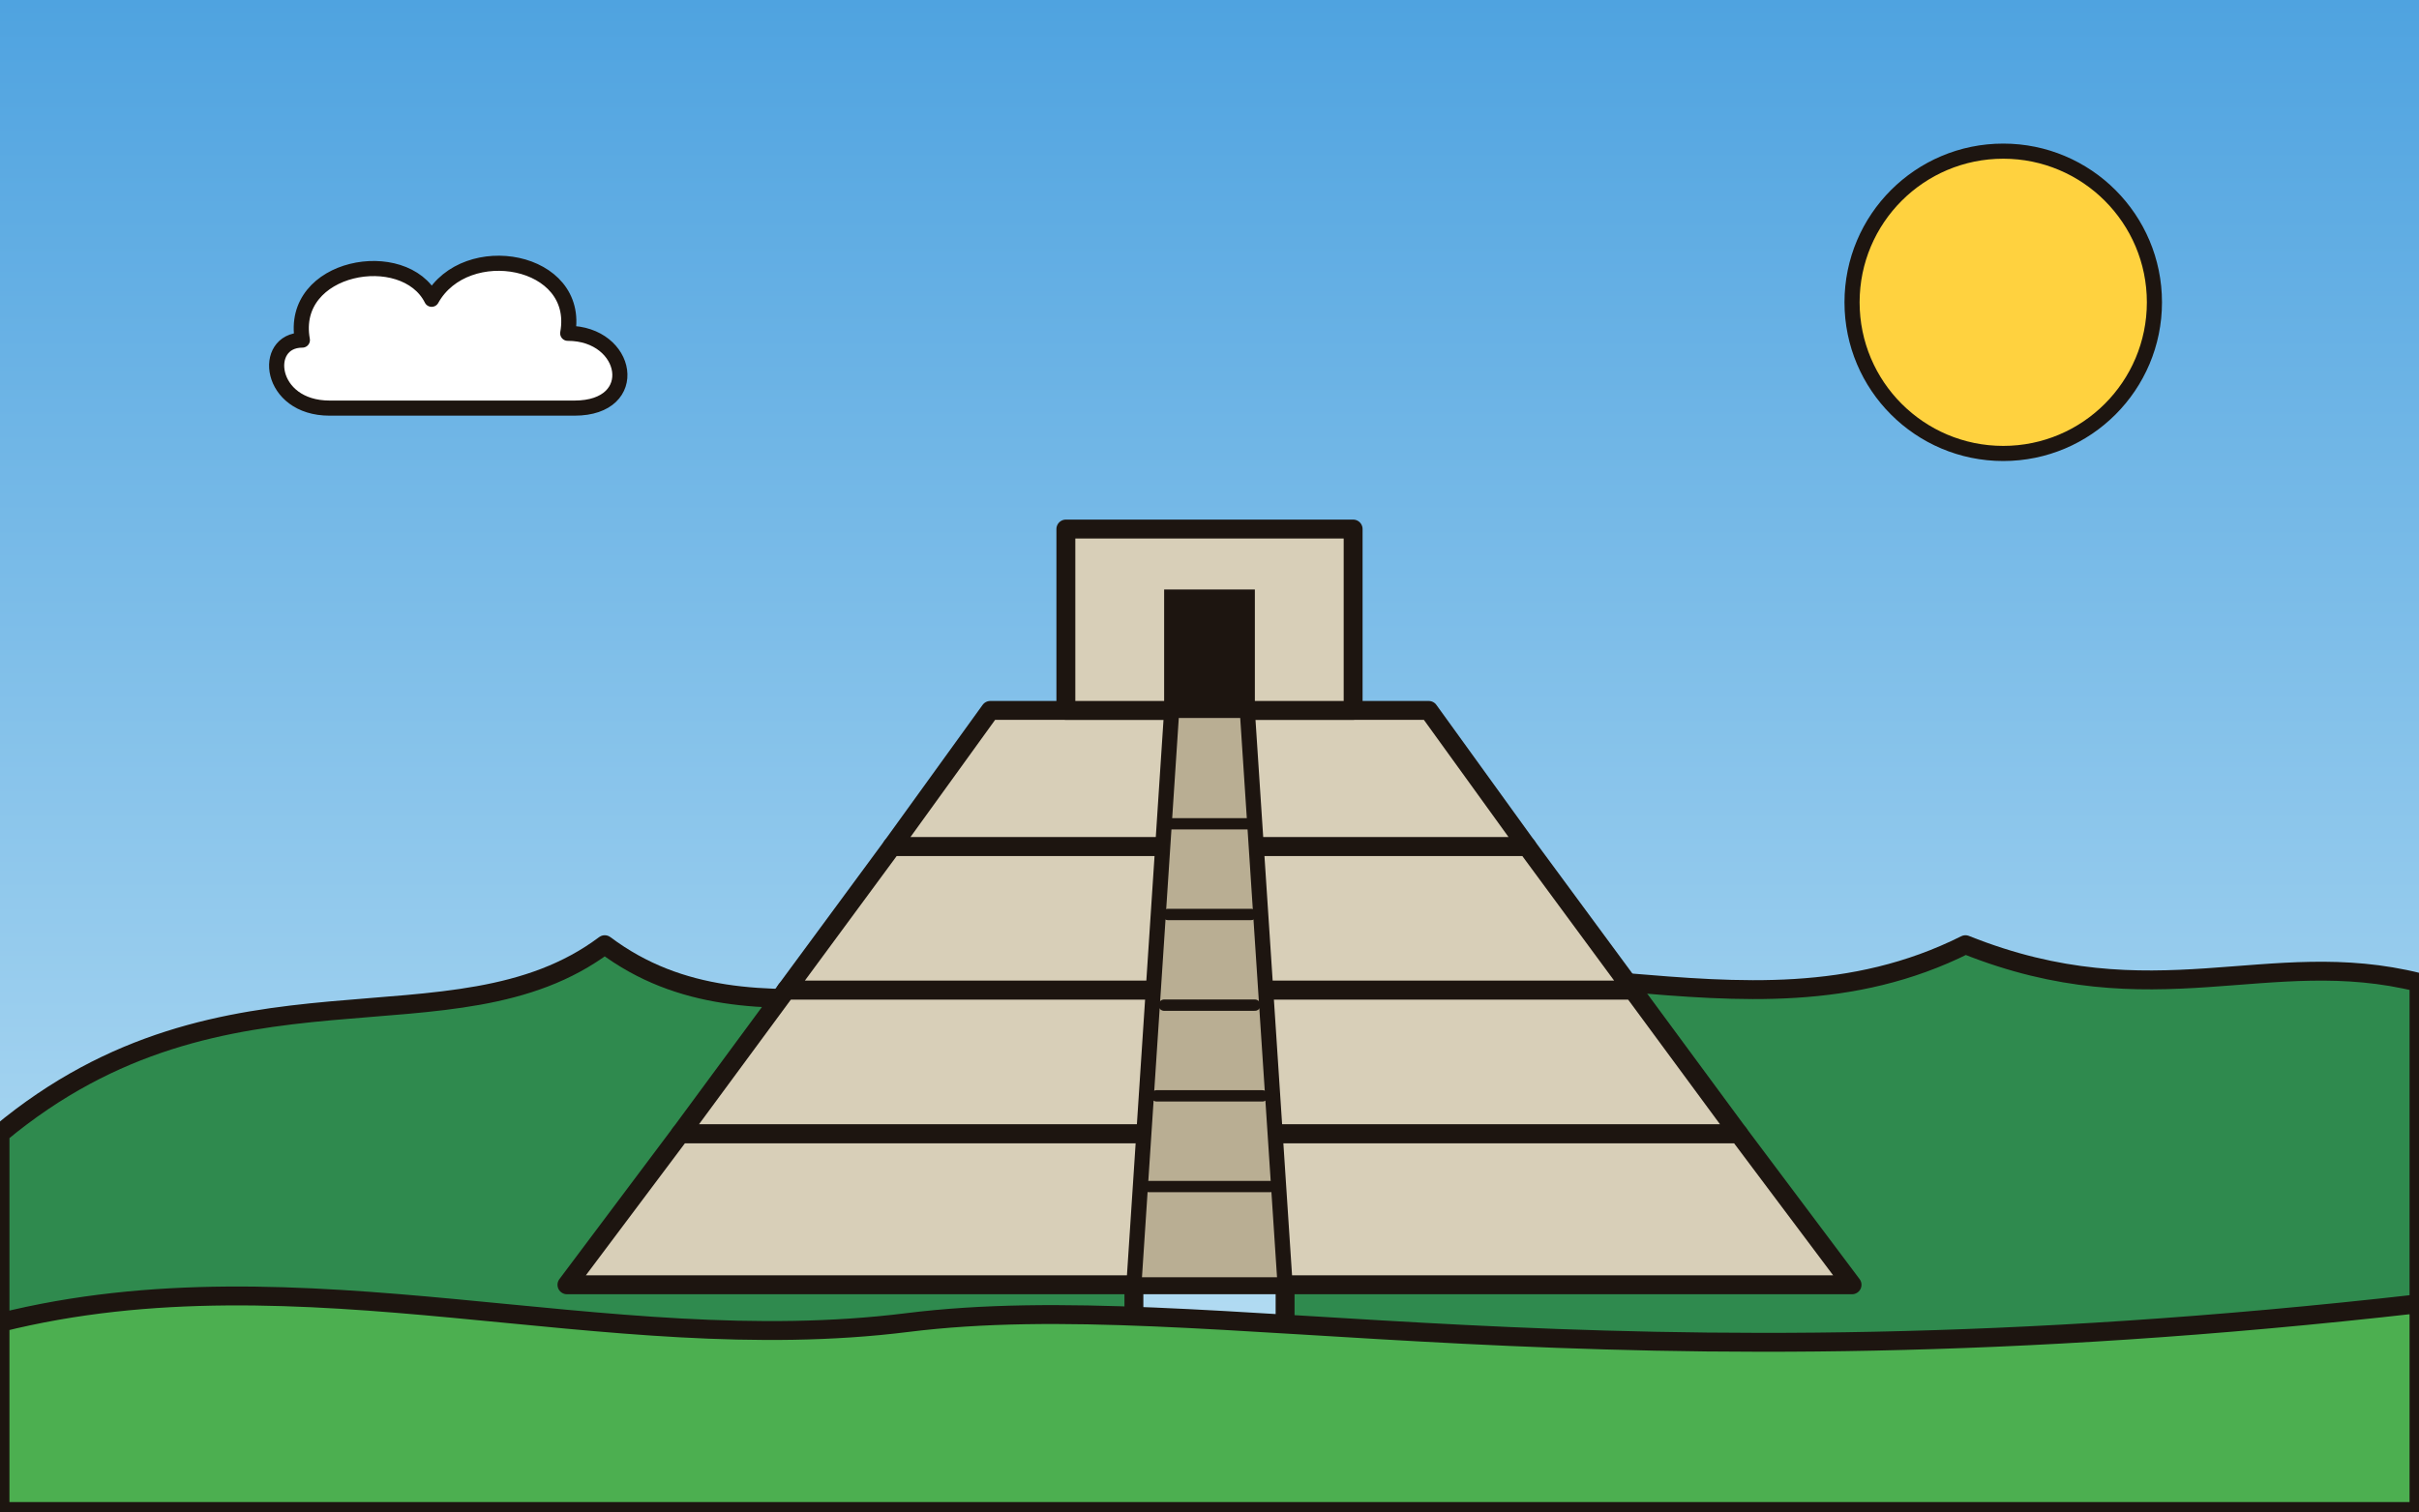
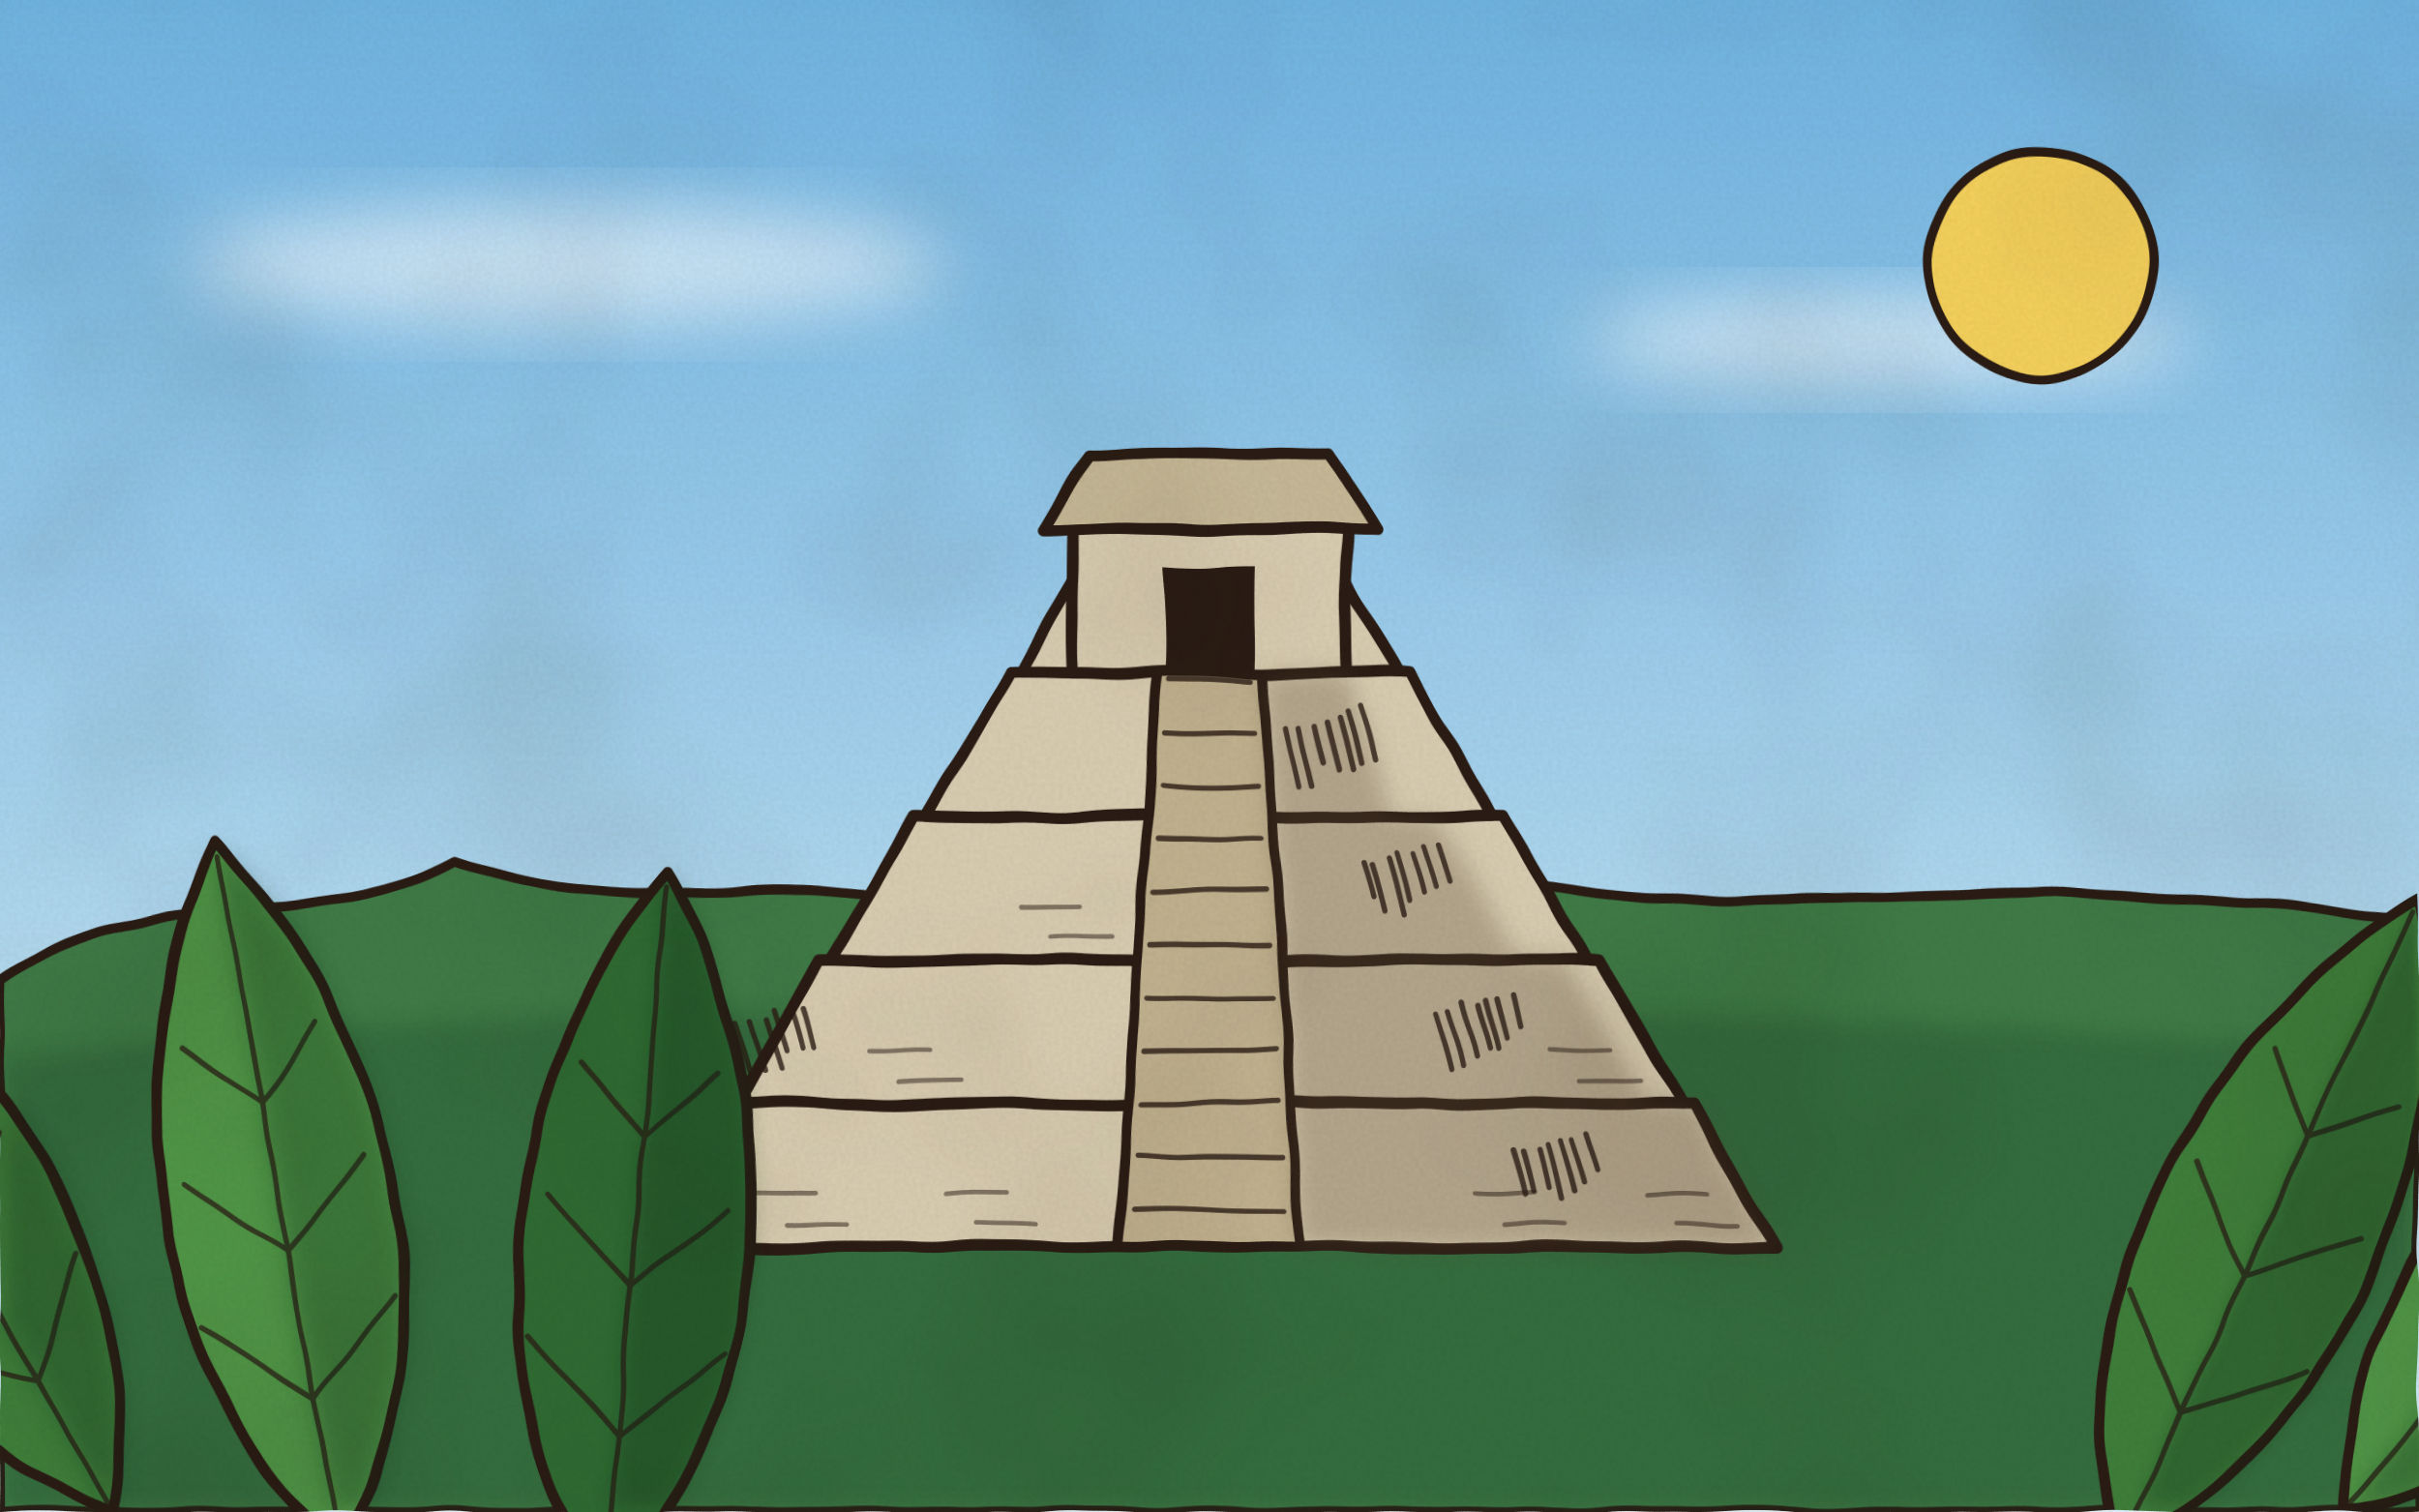
<svg xmlns="http://www.w3.org/2000/svg" viewBox="0 0 640 400" width="640" height="400">
  <defs>
-     <linearGradient id="c" x1="0" y1="0" x2="0" y2="1">
-       <stop offset="0" stop-color="#4fa3e0" />
-       <stop offset="1" stop-color="#bfe3f5" />
+     <linearGradient id="ciel-m" x1="0" y1="0" x2="0" y2="1">
+       <stop offset="0" stop-color="#6fb2e0" />
+       <stop offset="1" stop-color="#d6edf7" />
    </linearGradient>
+     <filter id="encre" x="-2%" y="-2%" width="104%" height="104%">
+       <feTurbulence type="fractalNoise" baseFrequency="0.04" numOctaves="2" seed="4" result="b" />
+       <feDisplacementMap in="SourceGraphic" in2="b" scale="2.4" xChannelSelector="R" yChannelSelector="G" />
+     </filter>
+     <filter id="doux" x="-10%" y="-10%" width="120%" height="120%">
+       <feGaussianBlur stdDeviation="3" />
+     </filter>
+     <filter id="flou" x="-30%" y="-30%" width="160%" height="160%">
+       <feGaussianBlur stdDeviation="9" />
+     </filter>
+     <filter id="papier" x="0" y="0" width="100%" height="100%">
+       <feTurbulence type="fractalNoise" baseFrequency="0.85" numOctaves="3" seed="9" />
+       <feColorMatrix type="matrix" values="0 0 0 0 .55  0 0 0 0 .5  0 0 0 0 .45  0 0 0 -1.1 .9" />
+     </filter>
+     <filter id="taches" x="0" y="0" width="100%" height="100%">
+       <feTurbulence type="fractalNoise" baseFrequency="0.012" numOctaves="3" seed="2" />
+       <feColorMatrix type="matrix" values="0 0 0 0 .2  0 0 0 0 .15  0 0 0 0 .1  0 0 0 -1.6 .9" />
+     </filter>
  </defs>
-   <rect width="640" height="400" fill="url(#c)" />
-   <circle cx="530" cy="80" r="40" fill="#ffd23f" stroke="#1d1510" stroke-width="4" stroke-linejoin="round" stroke-linecap="round" />
-   <path d="M80 90 c-3.6 -19.8 27 -25.2 34.2 -10.8 c9 -16.2 39.6 -10.8 36 9 c16.2 0 19.8 19.8 1.8 19.8 h-64.8 c-16.2 0 -18 -18 -7.2 -18 z" fill="#fff" stroke="#1d1510" stroke-width="4" stroke-linejoin="round" stroke-linecap="round" />
-   <path d="M0 300 C60 250 120 280 160 250 C200 280 250 250 300 270 V400 H0 Z" fill="#2f8a4e" stroke="#1d1510" stroke-width="5" stroke-linejoin="round" stroke-linecap="round" />
-   <path d="M340 270 C400 240 460 280 520 250 C570 270 600 250 640 260 V400 H340 Z" fill="#2f8a4e" stroke="#1d1510" stroke-width="5" stroke-linejoin="round" stroke-linecap="round" />
-   <g fill="#d8cfb8">
-     <path d="M150 340 H490 L460 300 H180 Z" stroke="#1d1510" stroke-width="5" stroke-linejoin="round" stroke-linecap="round" />
-     <path d="M180 300 H460 L432 262 H208 Z" stroke="#1d1510" stroke-width="5" stroke-linejoin="round" stroke-linecap="round" />
-     <path d="M208 262 H432 L404 224 H236 Z" stroke="#1d1510" stroke-width="5" stroke-linejoin="round" stroke-linecap="round" />
-     <path d="M236 224 H404 L378 188 H262 Z" stroke="#1d1510" stroke-width="5" stroke-linejoin="round" stroke-linecap="round" />
-     <rect x="282" y="140" width="76" height="48" stroke="#1d1510" stroke-width="5" stroke-linejoin="round" stroke-linecap="round" />
+   <rect width="640" height="400" fill="url(#ciel-m)" />
+   <ellipse cx="150" cy="70" rx="100" ry="16" fill="#fff" opacity=".55" filter="url(#flou)" />
+   <ellipse cx="500" cy="90" rx="80" ry="12" fill="#fff" opacity=".55" filter="url(#flou)" />
+   <g filter="url(#encre)">
+     <circle cx="540" cy="70" r="30" fill="#f2cf5b" stroke="#2a1c14" stroke-width="2.4" stroke-linejoin="round" stroke-linecap="round" />
+     <path d="M0 260 C40 230 80 250 120 228 C170 246 210 226 250 244 C300 228 350 250 400 232 C450 248 520 226 640 244 V400 H0 Z" fill="#3f7a46" stroke="#2a1c14" stroke-width="2.6" stroke-linejoin="round" stroke-linecap="round" />
+     <path d="M0 280 C150 262 450 262 640 280 V400 H0 Z" fill="#1f4a2a" opacity="0.3" filter="url(#doux)" />
+     <path d="M170 330 H470 L448 292 H192 Z" fill="#d6cbb0" stroke="#2a1c14" stroke-width="3" stroke-linejoin="round" stroke-linecap="round" />
+     <path d="M195 292 H445 L423 254 H217 Z" fill="#d6cbb0" stroke="#2a1c14" stroke-width="3" stroke-linejoin="round" stroke-linecap="round" />
+     <path d="M220 254 H420 L398 216 H242 Z" fill="#d6cbb0" stroke="#2a1c14" stroke-width="3" stroke-linejoin="round" stroke-linecap="round" />
+     <path d="M245 216 H395 L373 178 H267 Z" fill="#d6cbb0" stroke="#2a1c14" stroke-width="3" stroke-linejoin="round" stroke-linecap="round" />
+     <path d="M270 178 H370 L348 140 H292 Z" fill="#d6cbb0" stroke="#2a1c14" stroke-width="3" stroke-linejoin="round" stroke-linecap="round" />
+     <path d="M284 140 H356 V178 H284 Z" fill="#d6cbb0" stroke="#2a1c14" stroke-width="3" stroke-linejoin="round" stroke-linecap="round" />
+     <path d="M276 140 H364 L352 120 H288 Z" fill="#c4b796" stroke="#2a1c14" stroke-width="3" stroke-linejoin="round" stroke-linecap="round" />
+     <rect x="308" y="150" width="24" height="28" fill="#2a1c14" />
+     <path d="M296 330 H344 L334 178 H306 Z" fill="#bfb08e" stroke="#2a1c14" stroke-width="2.6" stroke-linejoin="round" stroke-linecap="round" />
+     <path d="M300 320 H340" fill="none" stroke="#2a1c14" stroke-width="1.4" stroke-linejoin="round" stroke-linecap="round" opacity="0.8" />
+     <path d="M300.9 306 H339.1" fill="none" stroke="#2a1c14" stroke-width="1.4" stroke-linejoin="round" stroke-linecap="round" opacity="0.8" />
+     <path d="M301.8 292 H338.2" fill="none" stroke="#2a1c14" stroke-width="1.4" stroke-linejoin="round" stroke-linecap="round" opacity="0.8" />
+     <path d="M302.7 278 H337.3" fill="none" stroke="#2a1c14" stroke-width="1.4" stroke-linejoin="round" stroke-linecap="round" opacity="0.8" />
+     <path d="M303.6 264 H336.4" fill="none" stroke="#2a1c14" stroke-width="1.4" stroke-linejoin="round" stroke-linecap="round" opacity="0.8" />
+     <path d="M304.5 250 H335.5" fill="none" stroke="#2a1c14" stroke-width="1.4" stroke-linejoin="round" stroke-linecap="round" opacity="0.8" />
+     <path d="M305.4 236 H334.6" fill="none" stroke="#2a1c14" stroke-width="1.4" stroke-linejoin="round" stroke-linecap="round" opacity="0.8" />
+     <path d="M306.3 222 H333.7" fill="none" stroke="#2a1c14" stroke-width="1.4" stroke-linejoin="round" stroke-linecap="round" opacity="0.8" />
+     <path d="M307.2 208 H332.8" fill="none" stroke="#2a1c14" stroke-width="1.4" stroke-linejoin="round" stroke-linecap="round" opacity="0.8" />
+     <path d="M308.1 194 H331.9" fill="none" stroke="#2a1c14" stroke-width="1.4" stroke-linejoin="round" stroke-linecap="round" opacity="0.8" />
+     <path d="M309 180 H331" fill="none" stroke="#2a1c14" stroke-width="1.4" stroke-linejoin="round" stroke-linecap="round" opacity="0.8" />
+     <path d="M344 330 H470 L448 292 H436 L414 254 H402 L380 216 H368 L356 178 L334 178 Z" fill="#5a4a30" opacity="0.3" filter="url(#doux)" />
+     <path d="M420.0 300.3l2.4 8.9M415.9 301.8l2.9 10.9M412.8 301.9l3.6 13.4M409.3 302.9l3.9 14.6M407.0 304.2l2.8 10.5M402.8 304.7l2.9 10.9M400.3 304.3l3.2 12.1" fill="none" stroke="#2a1c14" stroke-width="1.4" stroke-linejoin="round" stroke-linecap="round" opacity="0.8" />
+     <path d="M400.0 263.0l2.4 8.9M395.8 263.8l2.9 10.8M392.9 264.1l3.5 13.0M391.0 265.4l3.1 11.6M386.8 264.8l3.9 14.4M383.2 267.3l3.9 14.4M380.0 268.1l3.9 14.6" fill="none" stroke="#2a1c14" stroke-width="1.4" stroke-linejoin="round" stroke-linecap="round" opacity="0.8" />
+     <path d="M380.8 223.4l2.7 10.0M376.8 224.0l2.9 10.7M373.7 226.0l2.7 10.1M369.2 226.0l3.2 12.1M367.1 227.4l3.9 14.4M362.7 229.1l3.2 11.8M360.6 228.5l2.4 9.0" fill="none" stroke="#2a1c14" stroke-width="1.4" stroke-linejoin="round" stroke-linecap="round" opacity="0.8" />
+     <path d="M359.7 187.1l3.8 14.3M356.3 188.5l3.7 13.9M354.2 190.1l3.7 13.8M350.9 191.3l3.3 12.4M347.6 192.4l2.5 9.3M343.4 192.9l3.9 14.7M340.0 192.9l4.0 15.0" fill="none" stroke="#2a1c14" stroke-width="1.4" stroke-linejoin="round" stroke-linecap="round" opacity="0.8" />
+     <path d="M190.5 304.6l3.8 14.3M186.0 304.0l2.8 10.4M183.8 305.0l3.7 13.6M180.6 305.6l3.3 12.4M177.1 307.8l2.9 10.8M172.7 308.6l3.2 12.0M170.0 309.6l2.9 10.7" fill="none" stroke="#2a1c14" stroke-width="1.4" stroke-linejoin="round" stroke-linecap="round" opacity="0.8" />
+     <path d="M212.7 266.9l2.8 10.6M209.6 266.6l2.9 11.0M205.0 267.0l3.0 11.2M202.9 269.6l3.6 13.4M198.5 270.1l3.6 13.4M194.7 270.6l3.5 13.1M191.4 272.2l3.6 13.3" fill="none" stroke="#2a1c14" stroke-width="1.4" stroke-linejoin="round" stroke-linecap="round" opacity="0.8" />
+     <path d="M200 316 h16 M208 324 h16" fill="none" stroke="#2a1c14" stroke-width="1.2" stroke-linejoin="round" stroke-linecap="round" opacity="0.5" />
+     <path d="M250 316 h16 M258 324 h16" fill="none" stroke="#2a1c14" stroke-width="1.2" stroke-linejoin="round" stroke-linecap="round" opacity="0.5" />
+     <path d="M390 316 h16 M398 324 h16" fill="none" stroke="#2a1c14" stroke-width="1.2" stroke-linejoin="round" stroke-linecap="round" opacity="0.5" />
+     <path d="M436 316 h16 M444 324 h16" fill="none" stroke="#2a1c14" stroke-width="1.2" stroke-linejoin="round" stroke-linecap="round" opacity="0.5" />
+     <path d="M230 278 h16 M238 286 h16" fill="none" stroke="#2a1c14" stroke-width="1.2" stroke-linejoin="round" stroke-linecap="round" opacity="0.5" />
+     <path d="M410 278 h16 M418 286 h16" fill="none" stroke="#2a1c14" stroke-width="1.2" stroke-linejoin="round" stroke-linecap="round" opacity="0.5" />
+     <path d="M270 240 h16 M278 248 h16" fill="none" stroke="#2a1c14" stroke-width="1.2" stroke-linejoin="round" stroke-linecap="round" opacity="0.5" />
+     <g transform="rotate(-30 30 400)">
+       <path d="M30 400 C-20 340 0 250 30 210 C60 250 80 340 30 400 Z" fill="#3e7d3a" stroke="#2a1c14" stroke-width="2.8" stroke-linejoin="round" stroke-linecap="round" />
+       <path d="M30 400 L30 214 M30 360 l-26 -24 M30 320 l-24 -22 M30 280 l-18 -18 M30 360 l26 -24 M30 320 l24 -22 M30 280 l18 -18" fill="none" stroke="#2a1c14" stroke-width="1.4" stroke-linejoin="round" stroke-linecap="round" opacity="0.75" />
+       <path d="M30 400 C80 340 60 250 30 210 Z" fill="#0f2a12" opacity="0.3" filter="url(#doux)" />
+     </g>
+     <g transform="rotate(-10 90 410)">
+       <path d="M90 410 C40 350 60 260 90 220 C120 260 140 350 90 410 Z" fill="#4f9446" stroke="#2a1c14" stroke-width="2.8" stroke-linejoin="round" stroke-linecap="round" />
+       <path d="M90 410 L90 224 M90 370 l-26 -24 M90 330 l-24 -22 M90 290 l-18 -18 M90 370 l26 -24 M90 330 l24 -22 M90 290 l18 -18" fill="none" stroke="#2a1c14" stroke-width="1.4" stroke-linejoin="round" stroke-linecap="round" opacity="0.75" />
+       <path d="M90 410 C140 350 120 260 90 220 Z" fill="#0f2a12" opacity="0.3" filter="url(#doux)" />
+     </g>
+     <g transform="rotate(25 560 410)">
+       <path d="M560 410 C510 350 530 260 560 220 C590 260 610 350 560 410 Z" fill="#3e7d3a" stroke="#2a1c14" stroke-width="2.8" stroke-linejoin="round" stroke-linecap="round" />
+       <path d="M560 410 L560 224 M560 370 l-26 -24 M560 330 l-24 -22 M560 290 l-18 -18 M560 370 l26 -24 M560 330 l24 -22 M560 290 l18 -18" fill="none" stroke="#2a1c14" stroke-width="1.4" stroke-linejoin="round" stroke-linecap="round" opacity="0.75" />
+       <path d="M560 410 C610 350 590 260 560 220 Z" fill="#0f2a12" opacity="0.3" filter="url(#doux)" />
+     </g>
+     <g transform="rotate(40 620 400)">
+       <path d="M620 400 C570 340 590 250 620 210 C650 250 670 340 620 400 Z" fill="#4f9446" stroke="#2a1c14" stroke-width="2.8" stroke-linejoin="round" stroke-linecap="round" />
+       <path d="M620 400 L620 214 M620 360 l-26 -24 M620 320 l-24 -22 M620 280 l-18 -18 M620 360 l26 -24 M620 320 l24 -22 M620 280 l18 -18" fill="none" stroke="#2a1c14" stroke-width="1.4" stroke-linejoin="round" stroke-linecap="round" opacity="0.75" />
+       <path d="M620 400 C670 340 650 250 620 210 Z" fill="#0f2a12" opacity="0.3" filter="url(#doux)" />
+     </g>
+     <g transform="rotate(5 160 420)">
+       <path d="M160 420 C110 360 130 270 160 230 C190 270 210 360 160 420 Z" fill="#2f6a32" stroke="#2a1c14" stroke-width="2.8" stroke-linejoin="round" stroke-linecap="round" />
+       <path d="M160 420 L160 234 M160 380 l-26 -24 M160 340 l-24 -22 M160 300 l-18 -18 M160 380 l26 -24 M160 340 l24 -22 M160 300 l18 -18" fill="none" stroke="#2a1c14" stroke-width="1.4" stroke-linejoin="round" stroke-linecap="round" opacity="0.75" />
+       <path d="M160 420 C210 360 190 270 160 230 Z" fill="#0f2a12" opacity="0.3" filter="url(#doux)" />
+     </g>
  </g>
-   <path d="M300 340 H340 L330 188 H310 Z" fill="#b9ae93" stroke="#1d1510" stroke-width="4" stroke-linejoin="round" stroke-linecap="round" />
-   <path d="M304 314 H336 M306 290 H334 M308 266 H332 M309 242 H331 M310 218 H330" stroke="#1d1510" stroke-width="3" stroke-linejoin="round" stroke-linecap="round" />
-   <rect x="308" y="156" width="24" height="32" fill="#1d1510" />
-   <path d="M0 400 V350 C80 330 160 360 240 350 C320 340 420 370 640 345 V400 Z" fill="#4caf50" stroke="#1d1510" stroke-width="5" stroke-linejoin="round" stroke-linecap="round" />
+   <rect width="640" height="400" filter="url(#taches)" opacity=".18" style="mix-blend-mode:multiply" />
+   <rect width="640" height="400" filter="url(#papier)" opacity=".2" style="mix-blend-mode:multiply" />
</svg>
